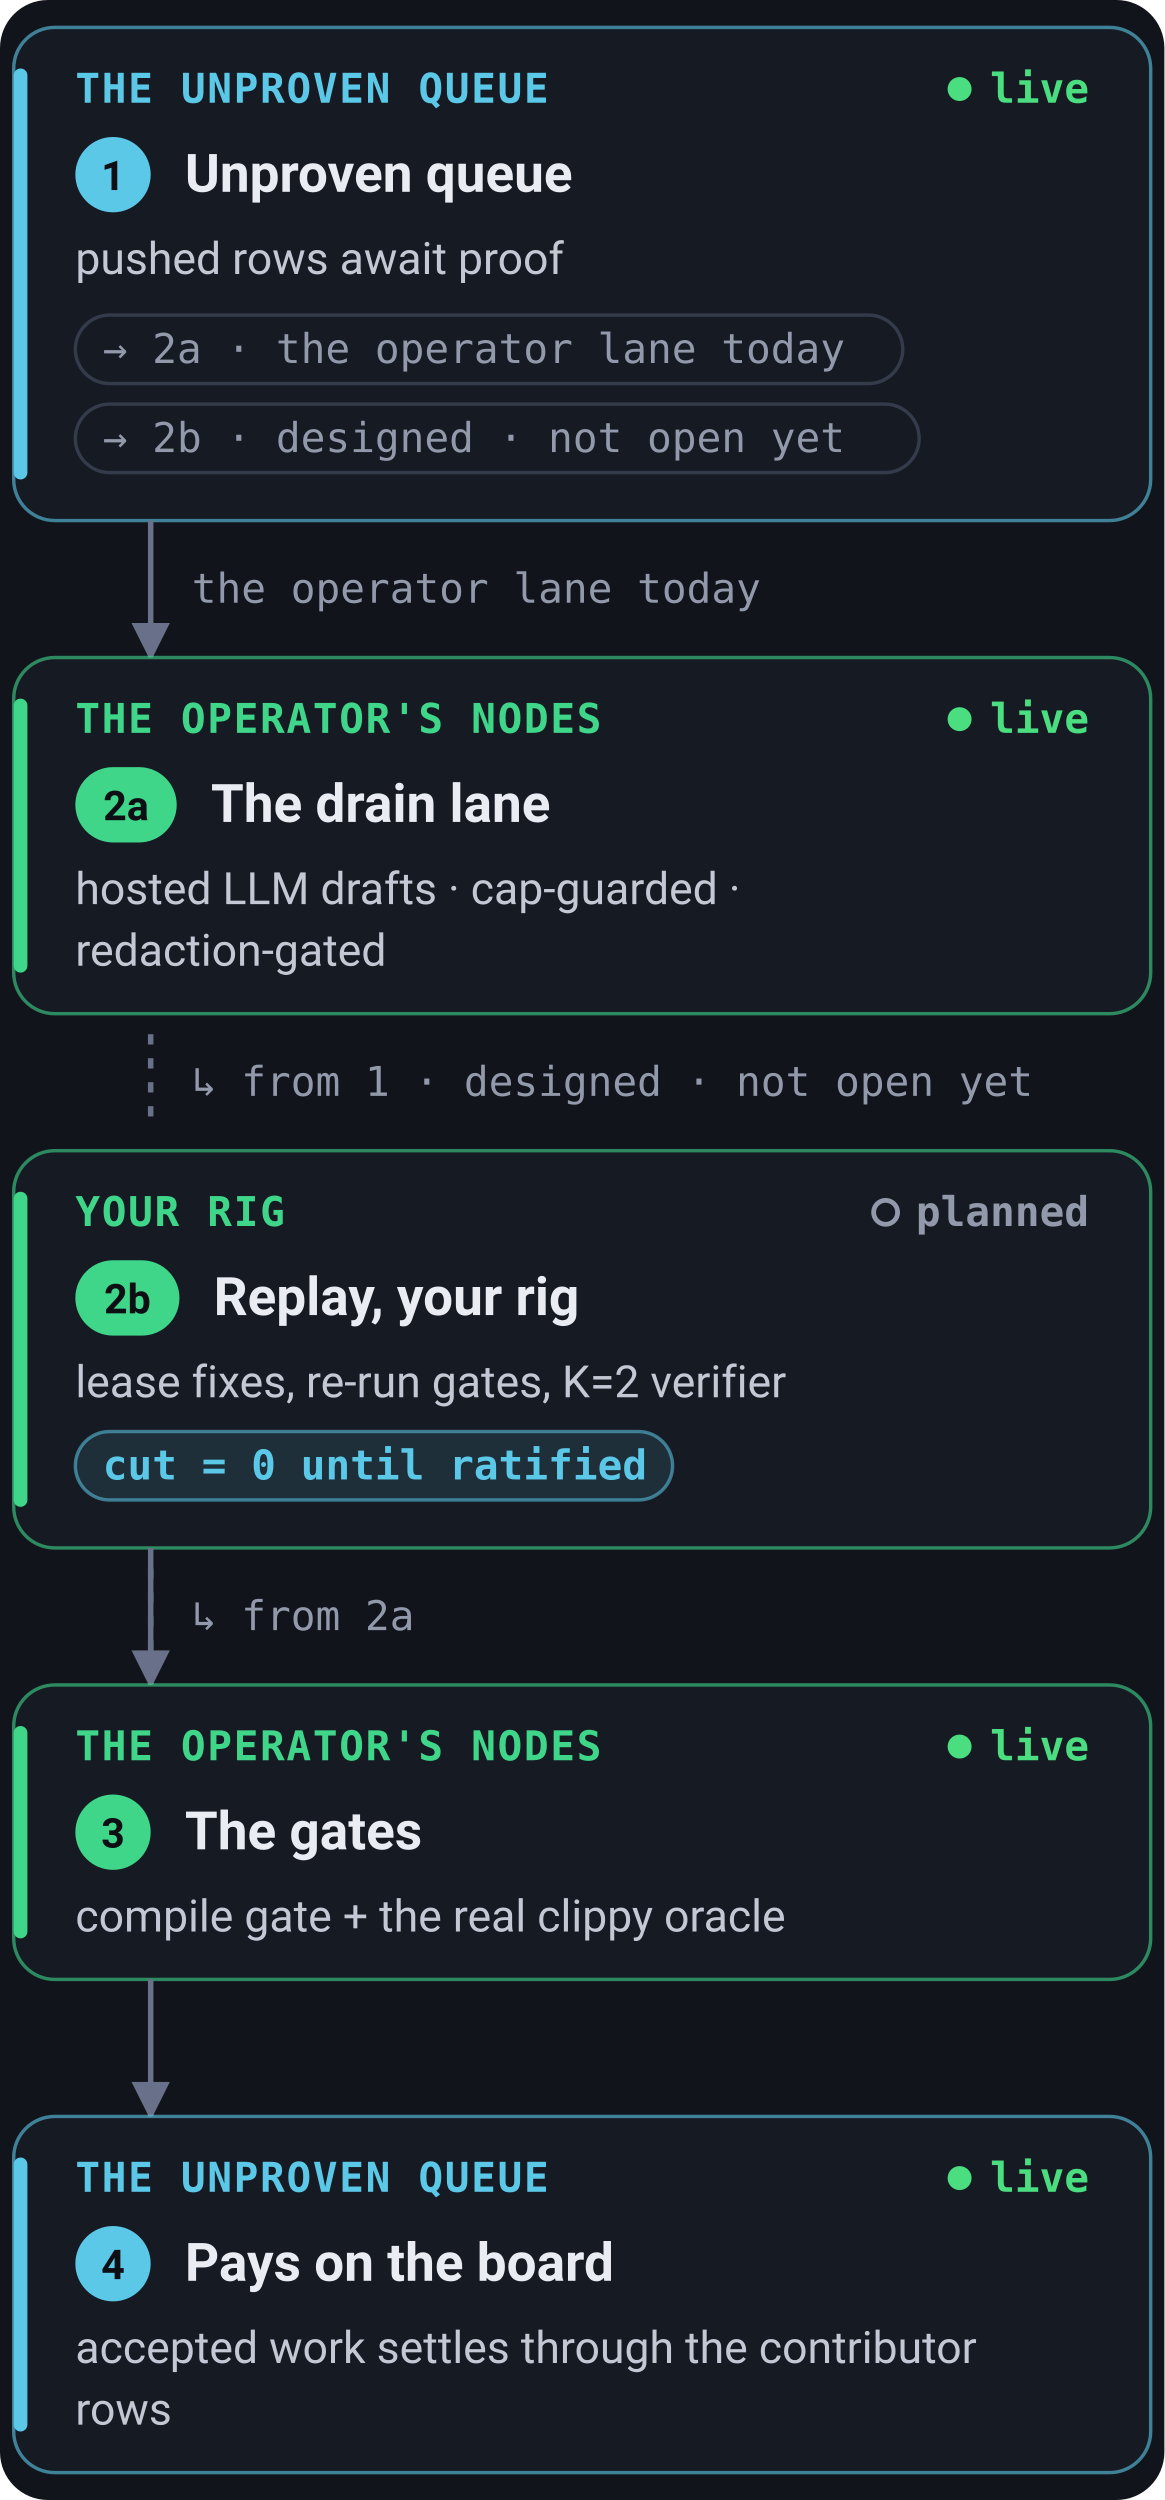
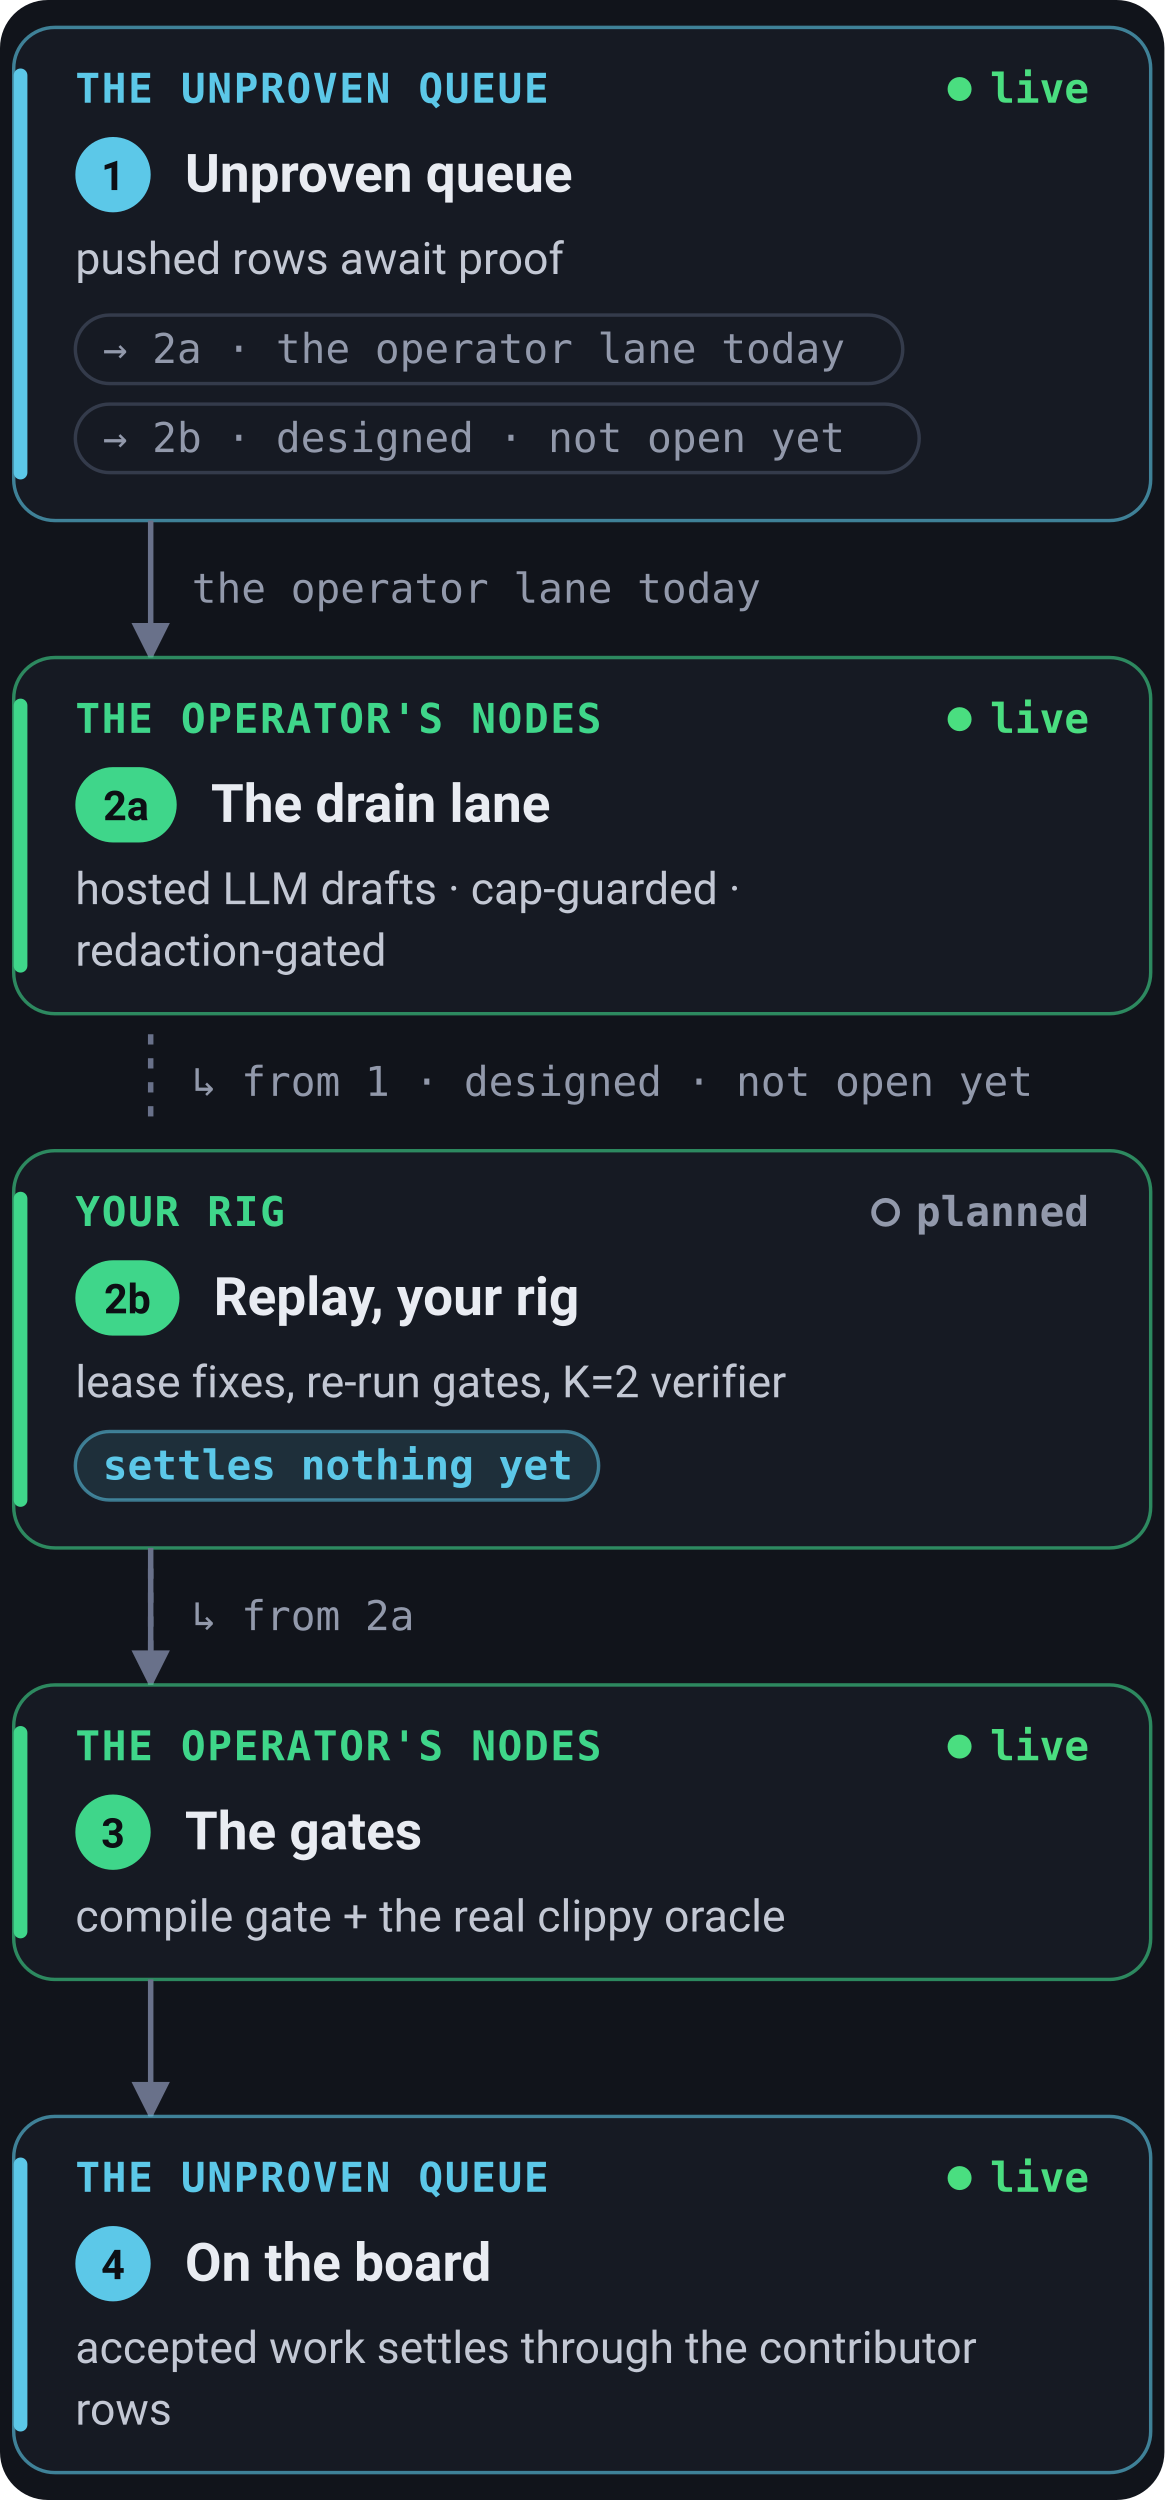
<svg xmlns="http://www.w3.org/2000/svg" id="role-fixer-flow-m" data-gfflow="1" viewBox="0 0 340 730" width="340" height="730" role="img" aria-labelledby="role-fixer-flow-m-t role-fixer-flow-m-d">
  <style>#role-fixer-flow-m .k{font:600 12px ui-monospace,SFMono-Regular,Menlo,Consolas,monospace;letter-spacing:.04em}#role-fixer-flow-m .t{font:700 15.5px ui-sans-serif,system-ui,-apple-system,"Segoe UI",Roboto,"Helvetica Neue",Arial,sans-serif;fill:#e9ecf2}#role-fixer-flow-m .d{font:400 13px ui-sans-serif,system-ui,-apple-system,"Segoe UI",Roboto,"Helvetica Neue",Arial,sans-serif;fill:#c3c8d4}#role-fixer-flow-m .n{font:700 12px ui-sans-serif,system-ui,-apple-system,"Segoe UI",Roboto,"Helvetica Neue",Arial,sans-serif;fill:#0d0f14}#role-fixer-flow-m .s{font:600 12px ui-monospace,SFMono-Regular,Menlo,Consolas,monospace}#role-fixer-flow-m .el{font:500 12px ui-monospace,SFMono-Regular,Menlo,Consolas,monospace;fill:#9299ab}#role-fixer-flow-m .e{fill:none;stroke-width:1.6}</style>
  <defs>
    <marker id="role-fixer-flow-m-a0" viewBox="0 0 10 10" refX="9" refY="5" markerWidth="7" markerHeight="7" orient="auto-start-reverse">
      <path d="M0,0 L10,5 L0,10 z" fill="#69718a" />
    </marker>
  </defs>
  <rect width="340" height="730" rx="14" fill="#11141b" />
  <g data-step="q" data-n="1">
    <rect class="gf-cb" x="4" y="8" width="332" height="144" rx="12" fill="#161a23" stroke="#5cc8e8" stroke-opacity=".6" />
    <rect x="4" y="20" width="4" height="120" rx="2" fill="#5cc8e8" />
    <text x="22" y="30" class="k" fill="#5cc8e8">THE UNPROVEN QUEUE</text>
    <circle cx="280.2" cy="26" r="3.5" fill="#4ade80" />
    <text x="318" y="30" text-anchor="end" class="s" fill="#4ade80">live</text>
    <circle cx="33" cy="51" r="11" fill="#5cc8e8" />
    <text x="33" y="55.5" text-anchor="middle" class="n">1</text>
    <text x="54" y="56" class="t">Unproven queue</text>
    <text x="22" y="80" class="d">pushed rows await proof</text>
    <rect x="22" y="92" width="241.6" height="20" rx="10" fill="none" stroke="#343b4b" />
    <text x="30" y="106" class="el">→ 2a · the operator lane today</text>
    <rect x="22" y="118" width="246.4" height="20" rx="10" fill="none" stroke="#343b4b" />
    <text x="30" y="132" class="el">→ 2b · designed · not open yet</text>
  </g>
  <g data-edge="q-&gt;drain">
    <path class="e" d="M44,152 V192" stroke="#69718a" marker-end="url(#role-fixer-flow-m-a0)" />
    <text class="el" x="56" y="176">the operator lane today</text>
  </g>
  <g data-step="drain" data-n="2a">
    <rect class="gf-cb" x="4" y="192" width="332" height="104" rx="12" fill="#161a23" stroke="#3fd68a" stroke-opacity=".6" />
    <rect x="4" y="204" width="4" height="80" rx="2" fill="#3fd68a" />
    <text x="22" y="214" class="k" fill="#3fd68a">THE OPERATOR'S NODES</text>
    <circle cx="280.2" cy="210" r="3.5" fill="#4ade80" />
    <text x="318" y="214" text-anchor="end" class="s" fill="#4ade80">live</text>
    <rect x="22" y="224" width="29.6" height="22" rx="11" fill="#3fd68a" />
    <text x="36.8" y="239.5" text-anchor="middle" class="n">2a</text>
    <text x="61.6" y="240" class="t">The drain lane</text>
    <text x="22" y="264" class="d">hosted LLM drafts · cap-guarded ·</text>
    <text x="22" y="282" class="d">redaction-gated</text>
  </g>
  <g data-edge="q-&gt;rep">
    <path class="e" d="M44,302 V330" stroke="#69718a" stroke-dasharray="3 4" />
    <text class="el" x="56" y="320">↳ from 1 · designed · not open yet</text>
  </g>
  <g data-step="rep" data-n="2b">
    <rect class="gf-cb" x="4" y="336" width="332" height="116" rx="12" fill="#161a23" stroke="#3fd68a" stroke-opacity=".6" />
    <rect x="4" y="348" width="4" height="92" rx="2" fill="#3fd68a" />
    <text x="22" y="358" class="k" fill="#3fd68a">YOUR RIG</text>
    <circle cx="258.6" cy="354" r="3.5" fill="none" stroke="#9299ab" stroke-width="1.4" />
    <text x="318" y="358" text-anchor="end" class="s" fill="#9299ab">planned</text>
    <rect x="22" y="368" width="30.4" height="22" rx="11" fill="#3fd68a" />
    <text x="37.2" y="383.5" text-anchor="middle" class="n">2b</text>
    <text x="62.4" y="384" class="t">Replay, your rig</text>
    <text x="22" y="408" class="d">lease fixes, re-run gates, K=2 verifier</text>
-     <rect x="22" y="418" width="174.4" height="20" rx="10" fill="#5cc8e8" fill-opacity=".12" stroke="#5cc8e8" stroke-opacity=".55" />
-     <text x="30" y="432" class="s" fill="#5cc8e8">cut = 0 until ratified</text>
+     <rect x="22" y="418" width="152.8" height="20" rx="10" fill="#5cc8e8" fill-opacity=".12" stroke="#5cc8e8" stroke-opacity=".55" />
+     <text x="30" y="432" class="s" fill="#5cc8e8">settles nothing yet</text>
  </g>
  <g data-edge="rep-&gt;gates">
    <path class="e" d="M44,452 V492" stroke="#69718a" marker-end="url(#role-fixer-flow-m-a0)" />
  </g>
  <g data-edge="drain-&gt;gates">
    <path class="e" d="M44,458 V486" stroke="#69718a" stroke-dasharray="3 4" />
    <text class="el" x="56" y="476">↳ from 2a</text>
  </g>
  <g data-step="gates" data-n="3">
    <rect class="gf-cb" x="4" y="492" width="332" height="86" rx="12" fill="#161a23" stroke="#3fd68a" stroke-opacity=".6" />
    <rect x="4" y="504" width="4" height="62" rx="2" fill="#3fd68a" />
    <text x="22" y="514" class="k" fill="#3fd68a">THE OPERATOR'S NODES</text>
    <circle cx="280.2" cy="510" r="3.5" fill="#4ade80" />
    <text x="318" y="514" text-anchor="end" class="s" fill="#4ade80">live</text>
    <circle cx="33" cy="535" r="11" fill="#3fd68a" />
    <text x="33" y="539.5" text-anchor="middle" class="n">3</text>
    <text x="54" y="540" class="t">The gates</text>
    <text x="22" y="564" class="d">compile gate + the real clippy oracle</text>
  </g>
-   <g data-edge="gates-&gt;pay">
+   <g data-edge="gates-&gt;settle">
    <path class="e" d="M44,578 V618" stroke="#69718a" marker-end="url(#role-fixer-flow-m-a0)" />
  </g>
-   <g data-step="pay" data-n="4">
+   <g data-step="settle" data-n="4">
    <rect class="gf-cb" x="4" y="618" width="332" height="104" rx="12" fill="#161a23" stroke="#5cc8e8" stroke-opacity=".6" />
    <rect x="4" y="630" width="4" height="80" rx="2" fill="#5cc8e8" />
    <text x="22" y="640" class="k" fill="#5cc8e8">THE UNPROVEN QUEUE</text>
    <circle cx="280.2" cy="636" r="3.5" fill="#4ade80" />
    <text x="318" y="640" text-anchor="end" class="s" fill="#4ade80">live</text>
    <circle cx="33" cy="661" r="11" fill="#5cc8e8" />
    <text x="33" y="665.5" text-anchor="middle" class="n">4</text>
-     <text x="54" y="666" class="t">Pays on the board</text>
+     <text x="54" y="666" class="t">On the board</text>
    <text x="22" y="690" class="d">accepted work settles through the contributor</text>
    <text x="22" y="708" class="d">rows</text>
  </g>
</svg>
